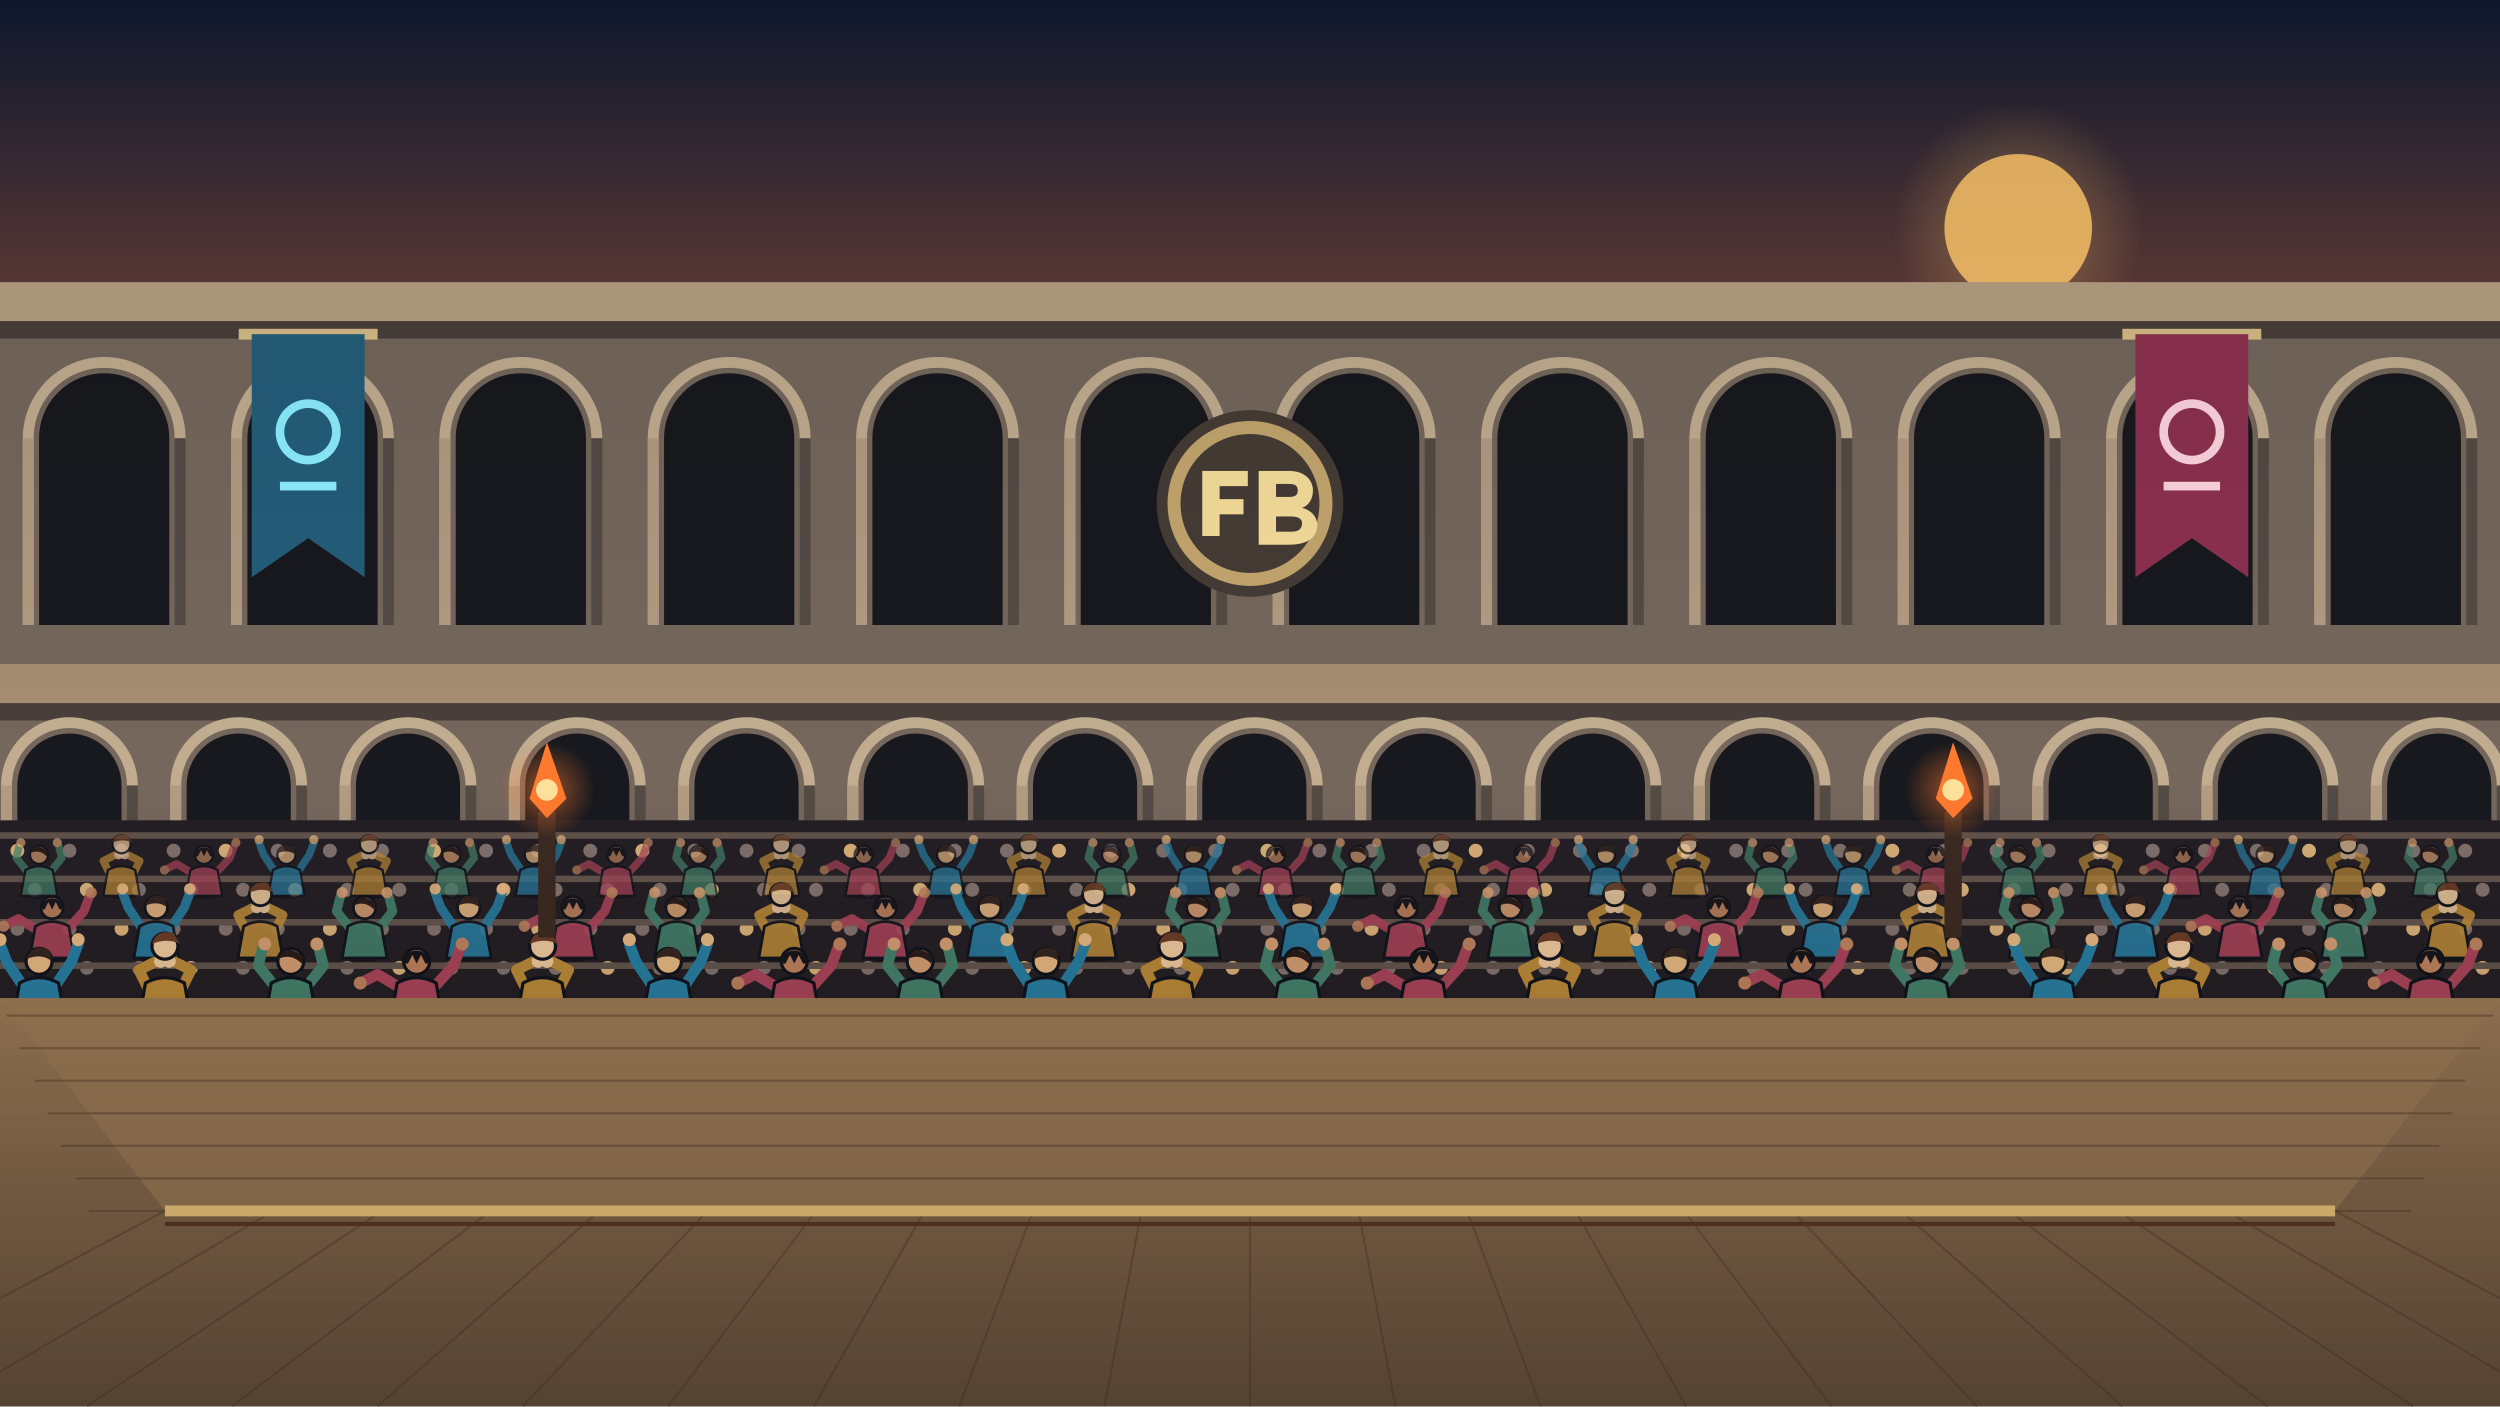
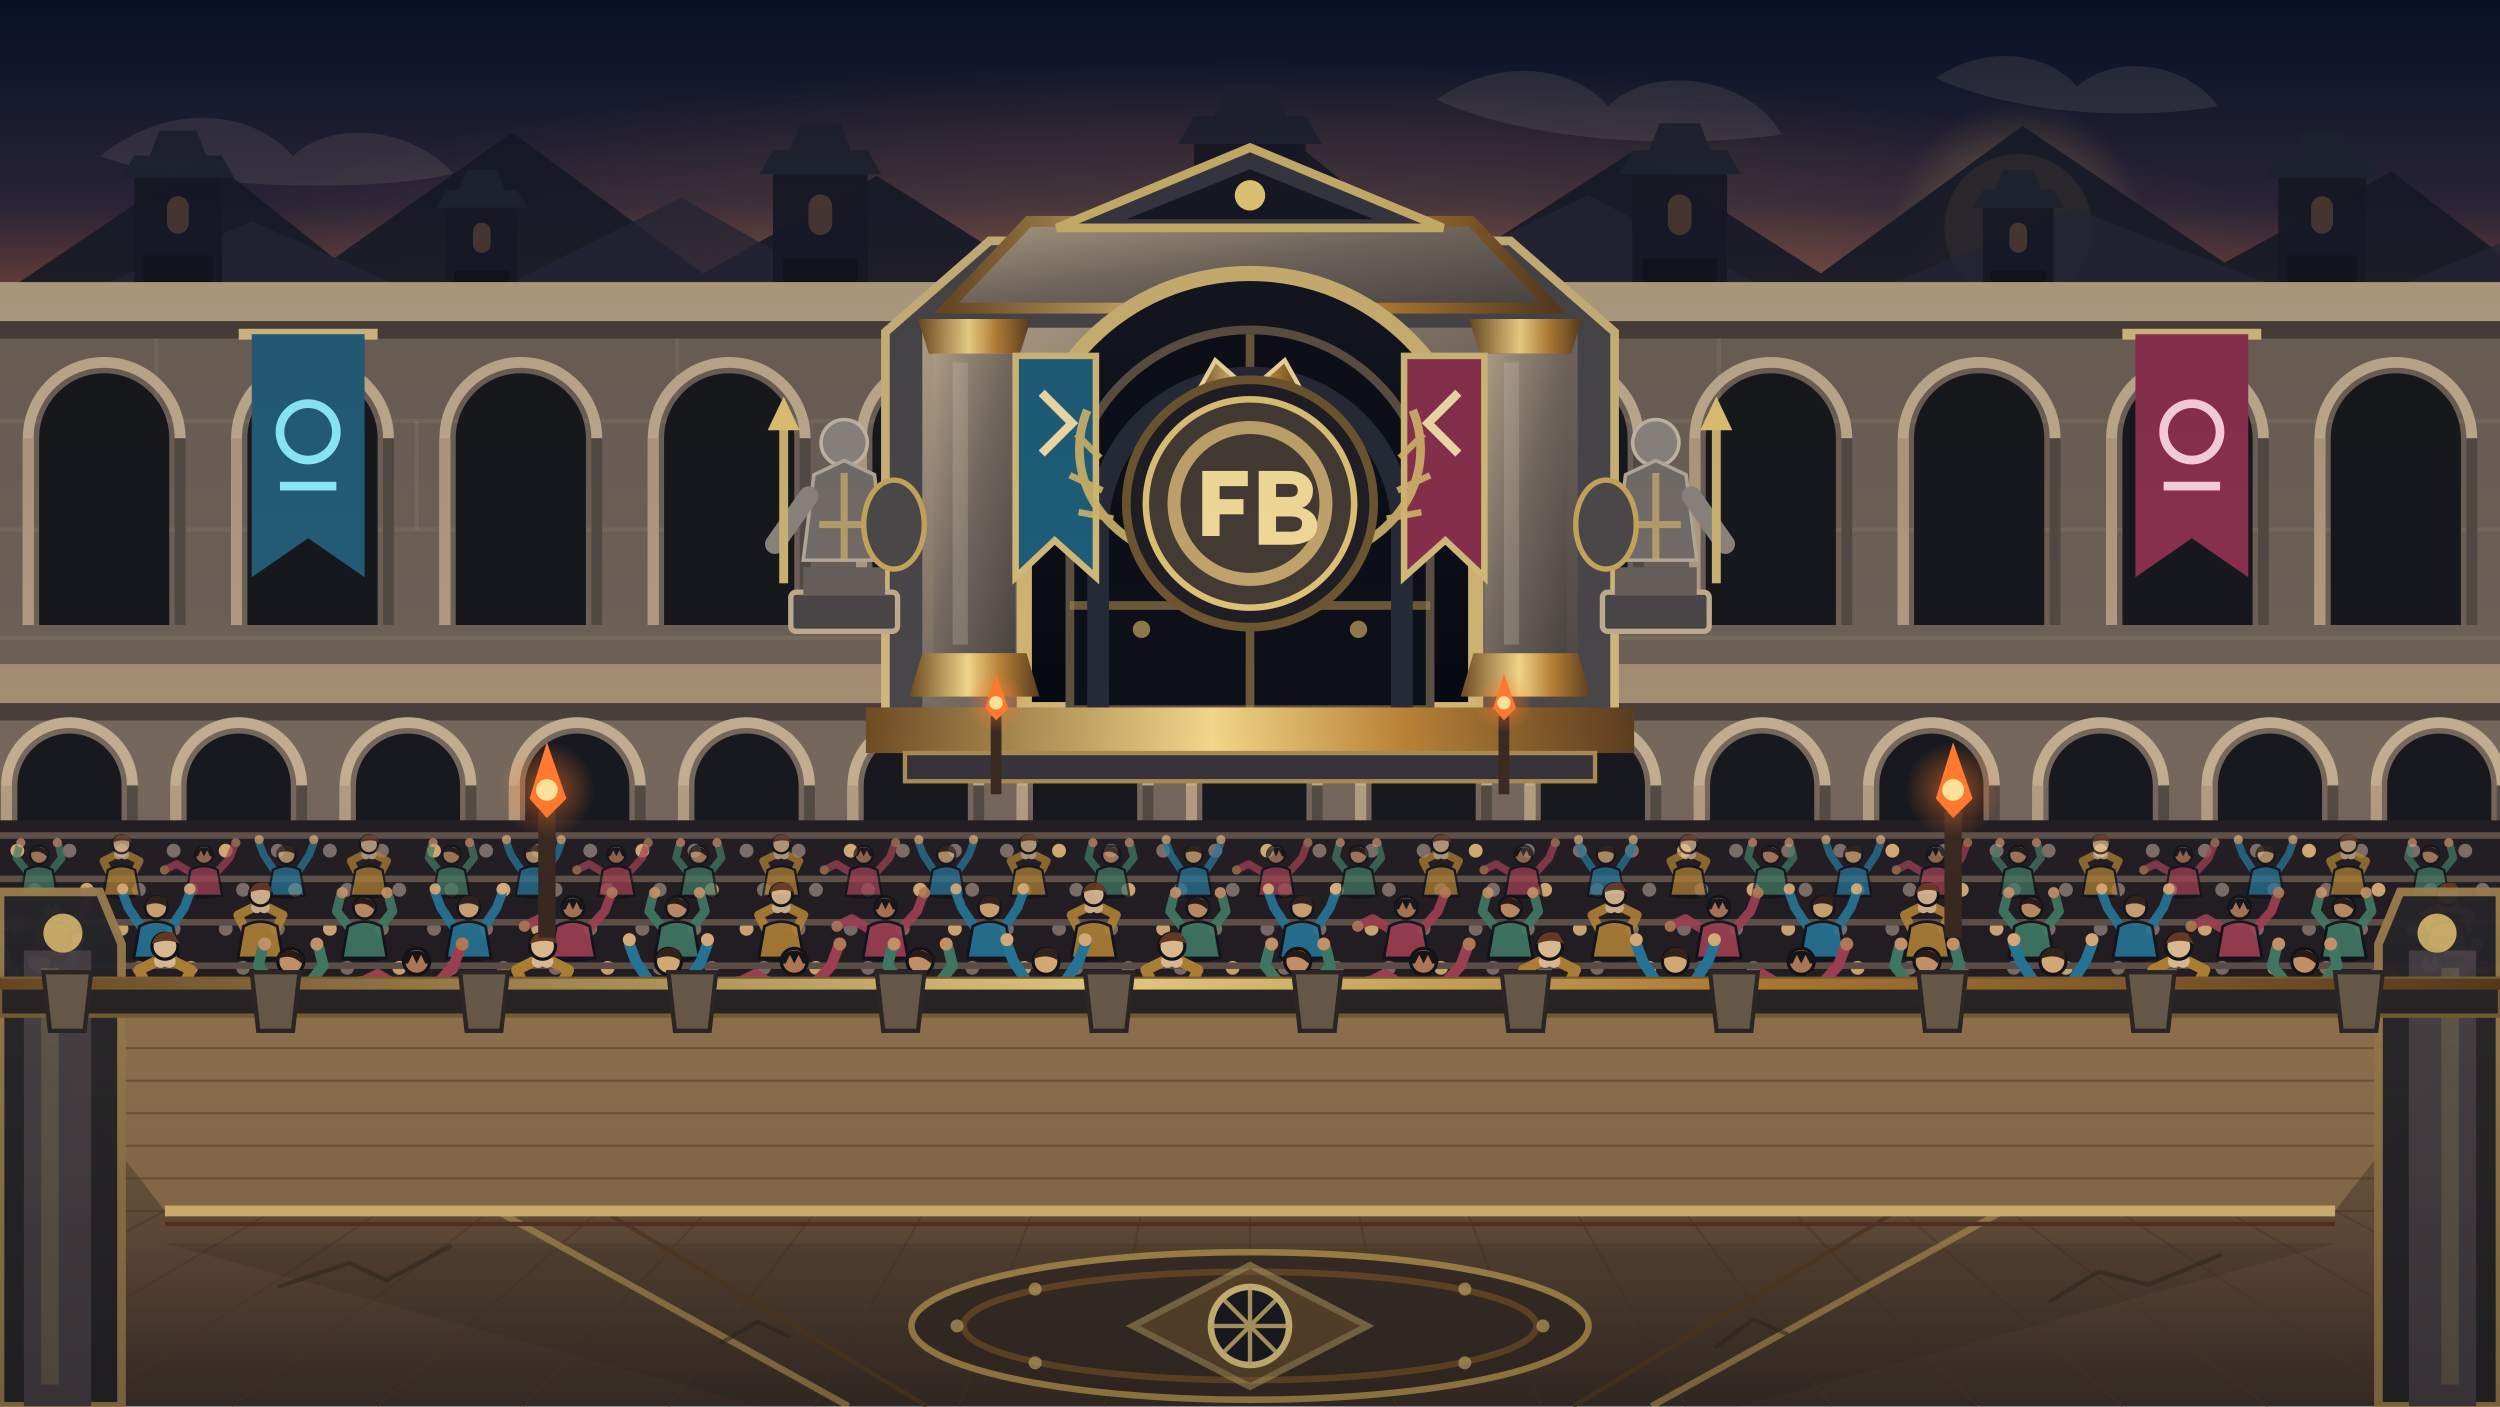
<svg xmlns="http://www.w3.org/2000/svg" xmlns:xlink="http://www.w3.org/1999/xlink" width="1152" height="648" viewBox="0 0 1152 648">
  <defs>
    <linearGradient id="sky" x1="0" y1="0" x2="0" y2="1">
-       <stop offset="0" stop-color="#101a32" />
-       <stop offset="1" stop-color="#72443b" />
+       <stop offset="0" stop-color="#091329" />
+       <stop offset="0.56" stop-color="#2d263b" />
+       <stop offset="1" stop-color="#a35b42" />
    </linearGradient>
    <linearGradient id="sand" x1="0" y1="0" x2="0" y2="1">
-       <stop offset="0" stop-color="#9a7955" />
-       <stop offset="1" stop-color="#6f5843" />
+       <stop offset="0" stop-color="#927353" />
+       <stop offset="0.58" stop-color="#6e5540" />
+       <stop offset="1" stop-color="#44352e" />
+     </linearGradient>
+     <linearGradient id="royal-stone" x1="0" y1="0" x2="1" y2="1">
+       <stop offset="0" stop-color="#b7a58c" />
+       <stop offset="0.48" stop-color="#776b62" />
+       <stop offset="1" stop-color="#4a4543" />
+     </linearGradient>
+     <linearGradient id="gate-depth" x1="0" y1="0" x2="0" y2="1">
+       <stop offset="0" stop-color="#151722" />
+       <stop offset="1" stop-color="#070910" />
+     </linearGradient>
+     <linearGradient id="royal-gold" x1="0" y1="0" x2="1" y2="0">
+       <stop offset="0" stop-color="#6d4b23" />
+       <stop offset="0.45" stop-color="#f4d78a" />
+       <stop offset="0.7" stop-color="#b98237" />
+       <stop offset="1" stop-color="#5a3d20" />
    </linearGradient>
    <radialGradient id="sun-glow">
      <stop offset="0" stop-color="#f4bd69" stop-opacity="0.48" />
      <stop offset="1" stop-color="#f4bd69" stop-opacity="0" />
    </radialGradient>
    <radialGradient id="flame-glow">
      <stop offset="0" stop-color="#ff7a2f" stop-opacity="0.55" />
      <stop offset="1" stop-color="#ff7a2f" stop-opacity="0" />
    </radialGradient>
+     <radialGradient id="horizon-glow">
+       <stop offset="0" stop-color="#ef9e62" stop-opacity="0.32" />
+       <stop offset="1" stop-color="#ef9e62" stop-opacity="0" />
+     </radialGradient>
    <linearGradient id="vignette" x1="0" y1="0" x2="0" y2="1">
      <stop offset="0" stop-color="#000000" stop-opacity="0.12" />
      <stop offset="0.55" stop-color="#000000" stop-opacity="0" />
      <stop offset="1" stop-color="#000000" stop-opacity="0.24" />
    </linearGradient>
    <g id="upper-arch">
      <path d="M-30 116V30A30 30 0 0 1 30 30V116Z" fill="#18191e" />
      <path d="M-35 116V30A35 35 0 0 1 35 30" fill="none" stroke="#c2ad90" stroke-width="5" />
      <line x1="-35" y1="30" x2="-35" y2="116" stroke="#b29c82" stroke-width="5" />
      <line x1="35" y1="30" x2="35" y2="116" stroke="#554b45" stroke-width="5" />
    </g>
    <g id="lower-arch">
      <path d="M-24 92V24A24 24 0 0 1 24 24V92Z" fill="#18191e" />
      <path d="M-29 92V24A29 29 0 0 1 29 24" fill="none" stroke="#c2ad90" stroke-width="5" />
      <line x1="-29" y1="24" x2="-29" y2="92" stroke="#b29c82" stroke-width="5" />
      <line x1="29" y1="24" x2="29" y2="92" stroke="#554b45" stroke-width="5" />
    </g>
    <g id="torch">
      <line x1="0" y1="0" x2="0" y2="-58" stroke="#3b2a22" stroke-width="8" />
      <circle cx="0" cy="-68" r="22" fill="url(#flame-glow)" />
      <path d="M-8-64L0-90L9-64L0-55Z" fill="#ff7a2f" />
      <circle cx="0" cy="-68" r="5" fill="#ffe29a" />
+     </g>
+     <g id="distant-tower">
+       <path d="M-28 78V8H28V78Z" fill="#171a27" />
+       <path d="M-36 8H36L28-6H18L12-22H-12L-18-6H-28Z" fill="#202333" />
+       <rect x="-7" y="20" width="14" height="24" rx="7" fill="#d99355" opacity="0.28" />
+       <path d="M-22 78V58H22V78" fill="#10131e" />
+     </g>
+     <g id="royal-column">
+       <path d="M-26 0H26L21 16H-21Z" fill="url(#royal-gold)" />
+       <rect x="-19" y="16" width="38" height="138" fill="url(#royal-stone)" />
+       <rect x="-10" y="20" width="7" height="130" fill="#ddd0bb" opacity="0.24" />
+       <path d="M-24 154H24L30 174H-30Z" fill="url(#royal-gold)" />
+     </g>
+     <g id="arena-statue">
+       <rect x="-30" y="84" width="60" height="22" rx="3" fill="#4b4748" stroke="#c2ad90" stroke-width="3" />
+       <rect x="-23" y="70" width="46" height="16" fill="#67605d" />
+       <circle cx="0" cy="0" r="13" fill="#8d8580" stroke="#c6b9a8" stroke-width="2" />
+       <path d="M-17 18L0 10L17 18L23 66H-23Z" fill="#756e6b" stroke="#b6aa9a" stroke-width="2" />
+       <path d="M-20 30L-39 57M20 30L39 57" stroke="#8d8580" stroke-width="11" stroke-linecap="round" />
+       <path d="M0 17V66M-14 46H14" stroke="#d1b36e" stroke-width="4" opacity="0.72" />
+       <ellipse cx="28" cy="46" rx="17" ry="25" fill="#4d4a4c" stroke="#c9a85d" stroke-width="3" />
+       <line x1="-34" y1="-12" x2="-34" y2="79" stroke="#d0b574" stroke-width="5" />
+       <path d="M-34-26L-43-7H-25Z" fill="#e3c477" />
    </g>
    <g id="crowd-tile">
      <circle cx="8" cy="14" r="3.2" fill="#d5ad77" />
      <circle cx="32" cy="14" r="3.2" fill="#80706c" />
      <circle cx="56" cy="14" r="3.2" fill="#80706c" />
      <circle cx="80" cy="14" r="3.2" fill="#80706c" />
      <circle cx="16" cy="32" r="3.2" fill="#80706c" />
      <circle cx="40" cy="32" r="3.2" fill="#d5ad77" />
      <circle cx="64" cy="32" r="3.2" fill="#80706c" />
      <circle cx="88" cy="32" r="3.2" fill="#80706c" />
      <circle cx="8" cy="50" r="3.2" fill="#80706c" />
      <circle cx="32" cy="50" r="3.2" fill="#80706c" />
      <circle cx="56" cy="50" r="3.2" fill="#d5ad77" />
      <circle cx="80" cy="50" r="3.2" fill="#80706c" />
      <circle cx="16" cy="68" r="3.2" fill="#80706c" />
      <circle cx="40" cy="68" r="3.2" fill="#80706c" />
      <circle cx="64" cy="68" r="3.2" fill="#80706c" />
      <circle cx="88" cy="68" r="3.2" fill="#d5ad77" />
    </g>
    <g id="spectator-blue">
      <ellipse cx="0" cy="3" rx="12" ry="3" fill="#080a10" opacity="0.6" />
      <path d="M-7-11L-15-23L-18-31M7-11L15-23L18-31" fill="none" stroke="#287c9f" stroke-width="5" stroke-linecap="round" stroke-linejoin="round" />
      <circle cx="-18" cy="-33" r="3" fill="#e2b47f" />
      <circle cx="18" cy="-33" r="3" fill="#e2b47f" />
      <path d="M-9-13Q0-18 9-13L12 4H-12Z" fill="#287c9f" stroke="#11141c" stroke-width="1.5" />
      <circle cx="0" cy="-23" r="6" fill="#e2b47f" stroke="#11141c" stroke-width="1.5" />
      <path d="M-6-24Q-3-32 5-28L6-23Q1-27-6-24Z" fill="#34251f" />
    </g>
    <g id="spectator-red">
      <ellipse cx="0" cy="3" rx="12" ry="3" fill="#080a10" opacity="0.6" />
      <path d="M-8-11L-18-17L-24-14M8-11L17-21L20-29" fill="none" stroke="#a74358" stroke-width="5" stroke-linecap="round" stroke-linejoin="round" />
      <circle cx="-26" cy="-13" r="3" fill="#ba805c" />
      <circle cx="21" cy="-31" r="3" fill="#ba805c" />
      <path d="M-9-13Q0-18 9-13L12 4H-12Z" fill="#a74358" stroke="#11141c" stroke-width="1.5" />
      <circle cx="0" cy="-23" r="6" fill="#ba805c" stroke="#11141c" stroke-width="1.5" />
      <path d="M-6-25Q0-31 6-25V-22H4L2-26L0-22L-2-26L-4-22H-6Z" fill="#17151b" />
    </g>
    <g id="spectator-gold">
      <ellipse cx="0" cy="3" rx="12" ry="3" fill="#080a10" opacity="0.6" />
      <path d="M-8-11L-12-19L-4-23M8-11L12-19L4-23" fill="none" stroke="#b88738" stroke-width="5" stroke-linecap="round" stroke-linejoin="round" />
      <circle cx="-2" cy="-23" r="3" fill="#e8c49a" />
      <circle cx="2" cy="-23" r="3" fill="#e8c49a" />
      <path d="M-9-13Q0-18 9-13L12 4H-12Z" fill="#b88738" stroke="#11141c" stroke-width="1.5" />
      <circle cx="0" cy="-30" r="6" fill="#e8c49a" stroke="#11141c" stroke-width="1.5" />
      <path d="M-6-31Q-4-38 4-36L7-31Q1-34-6-31Z" fill="#6a3d27" />
    </g>
    <g id="spectator-green">
      <ellipse cx="0" cy="3" rx="12" ry="3" fill="#080a10" opacity="0.6" />
      <path d="M-7-11L-15-21L-13-29M7-11L15-21L13-29" fill="none" stroke="#447f6a" stroke-width="5" stroke-linecap="round" stroke-linejoin="round" />
      <circle cx="-12" cy="-31" r="3" fill="#d09a6f" />
      <circle cx="12" cy="-31" r="3" fill="#d09a6f" />
      <path d="M-9-13Q0-18 9-13L12 4H-12Z" fill="#447f6a" stroke="#11141c" stroke-width="1.5" />
      <circle cx="0" cy="-23" r="6" fill="#d09a6f" stroke="#11141c" stroke-width="1.5" />
      <path d="M-6-24Q-2-32 6-25L5-22Q0-27-6-24Z" fill="#2a1c19" />
    </g>
  </defs>
  <rect width="1152" height="648" fill="#071018" />
  <rect width="1152" height="168" fill="url(#sky)" />
+   <ellipse cx="576" cy="146" rx="520" ry="118" fill="url(#horizon-glow)" />
  <circle cx="930" cy="105" r="58" fill="url(#sun-glow)" />
  <circle cx="930" cy="105" r="34" fill="#f4bd69" />
+   <g fill="#d8c4bd" opacity="0.12">
+     <path d="M46 72C80 45 118 52 135 72C151 56 188 57 209 80C176 88 94 89 46 72Z" />
+     <path d="M662 46C691 25 726 31 741 49C762 28 807 36 821 62C779 68 708 67 662 46Z" />
+     <path d="M892 36C915 20 944 24 957 40C975 24 1008 29 1022 49C987 55 932 54 892 36Z" />
+   </g>
+   <path d="M0 136L95 72L154 119L236 61L324 126L404 81L486 133L585 56L668 124L752 70L839 126L932 58L1025 121L1102 79L1152 117V168H0Z" fill="#171b2a" opacity="0.9" />
+   <path d="M0 151L116 102L210 143L314 91L408 145L515 98L614 146L732 90L837 145L955 96L1078 143L1152 112V168H0Z" fill="#262638" opacity="0.78" />
+   <g opacity="0.94">
+     <use xlink:href="#distant-tower" transform="translate(82 76) scale(.72)" />
+     <use xlink:href="#distant-tower" transform="translate(222 91) scale(.58)" />
+     <use xlink:href="#distant-tower" transform="translate(378 74) scale(.78)" />
+     <use xlink:href="#distant-tower" transform="translate(576 59) scale(.92)" />
+     <use xlink:href="#distant-tower" transform="translate(774 74) scale(.78)" />
+     <use xlink:href="#distant-tower" transform="translate(930 91) scale(.58)" />
+     <use xlink:href="#distant-tower" transform="translate(1070 76) scale(.72)" />
+   </g>
+   <path d="M0 131H1152V145H0Z" fill="#252735" />
+   <path d="M0 131H1152" stroke="#d8bb77" stroke-width="2" opacity="0.44" />
  <rect x="0" y="138" width="1152" height="244" fill="#75675c" />
  <rect x="0" y="130" width="1152" height="18" fill="#b6a184" />
  <rect x="0" y="148" width="1152" height="8" fill="#493f3b" />
  <rect x="0" y="306" width="1152" height="18" fill="#a58e73" />
  <rect x="0" y="324" width="1152" height="8" fill="#493f3b" />
+   <g fill="none" stroke="#d4c2a8" stroke-opacity="0.12" stroke-width="2">
+     <path d="M0 194H1152M0 244H1152M0 294H1152" />
+     <path d="M72 156V194M192 194V244M312 156V194M432 194V244M552 156V194M672 194V244M792 156V194M912 194V244M1032 156V194" />
+   </g>
+   <rect x="0" y="156" width="1152" height="150" fill="#1a1820" opacity="0.08" />
  <use xlink:href="#upper-arch" transform="translate(48 172)" />
  <use xlink:href="#upper-arch" transform="translate(144 172)" />
  <use xlink:href="#upper-arch" transform="translate(240 172)" />
  <use xlink:href="#upper-arch" transform="translate(336 172)" />
  <use xlink:href="#upper-arch" transform="translate(432 172)" />
  <use xlink:href="#upper-arch" transform="translate(528 172)" />
  <use xlink:href="#upper-arch" transform="translate(624 172)" />
  <use xlink:href="#upper-arch" transform="translate(720 172)" />
  <use xlink:href="#upper-arch" transform="translate(816 172)" />
  <use xlink:href="#upper-arch" transform="translate(912 172)" />
  <use xlink:href="#upper-arch" transform="translate(1008 172)" />
  <use xlink:href="#upper-arch" transform="translate(1104 172)" />
  <use xlink:href="#lower-arch" transform="translate(32 338)" />
  <use xlink:href="#lower-arch" transform="translate(110 338)" />
  <use xlink:href="#lower-arch" transform="translate(188 338)" />
  <use xlink:href="#lower-arch" transform="translate(266 338)" />
  <use xlink:href="#lower-arch" transform="translate(344 338)" />
  <use xlink:href="#lower-arch" transform="translate(422 338)" />
  <use xlink:href="#lower-arch" transform="translate(500 338)" />
  <use xlink:href="#lower-arch" transform="translate(578 338)" />
  <use xlink:href="#lower-arch" transform="translate(656 338)" />
  <use xlink:href="#lower-arch" transform="translate(734 338)" />
  <use xlink:href="#lower-arch" transform="translate(812 338)" />
  <use xlink:href="#lower-arch" transform="translate(890 338)" />
  <use xlink:href="#lower-arch" transform="translate(968 338)" />
  <use xlink:href="#lower-arch" transform="translate(1046 338)" />
  <use xlink:href="#lower-arch" transform="translate(1124 338)" />
+   <g id="grand-royal-gate">
+     <path d="M408 153L456 111H696L744 153V334H408Z" fill="#49474a" stroke="#d0b77d" stroke-width="4" />
+     <path d="M436 142L474 102H678L716 142Z" fill="url(#royal-stone)" stroke="url(#royal-gold)" stroke-width="5" />
+     <path d="M487 105L576 68L665 105Z" fill="#393944" stroke="#d4b86f" stroke-width="4" />
+     <path d="M519 101L576 78L633 101Z" fill="#171a27" />
+     <circle cx="576" cy="90" r="7" fill="#f1d27c" />
+     <rect x="425" y="151" width="302" height="183" fill="url(#royal-stone)" />
+     <path d="M472 327V230A104 104 0 0 1 680 230V327Z" fill="url(#gate-depth)" stroke="#d2b675" stroke-width="7" />
+     <path d="M493 327V235A83 83 0 0 1 659 235V327Z" fill="#0d1019" stroke="#5d5144" stroke-width="4" />
+     <path d="M576 154V327M493 279H659" stroke="#a8874d" stroke-width="4" opacity="0.62" />
+     <path d="M506 327V244A70 70 0 0 1 576 174M646 327V244A70 70 0 0 0 576 174" fill="none" stroke="#272b38" stroke-width="10" />
+     <g fill="#c2a55e" opacity="0.72">
+       <circle cx="526" cy="252" r="4" />
+       <circle cx="626" cy="252" r="4" />
+       <circle cx="526" cy="290" r="4" />
+       <circle cx="626" cy="290" r="4" />
+     </g>
+     <use xlink:href="#royal-column" transform="translate(449 147)" />
+     <use xlink:href="#royal-column" transform="translate(703 147)" />
+     <path d="M399 326H753V347H399Z" fill="url(#royal-gold)" />
+     <path d="M417 347H735V360H417Z" fill="#373338" stroke="#a88b52" stroke-width="2" />
+     <g transform="translate(389 204) scale(.82)">
+       <use xlink:href="#arena-statue" />
+     </g>
+     <g transform="translate(763 204) scale(-.82 .82)">
+       <use xlink:href="#arena-statue" />
+     </g>
+     <path d="M468 164H505V266L486 249L468 266Z" fill="#1f5f7b" stroke="#d5bd7b" stroke-width="3" />
+     <path d="M647 164H684V266L666 249L647 266Z" fill="#8a304e" stroke="#d5bd7b" stroke-width="3" />
+     <path d="M480 181L494 195L480 209M672 181L658 195L672 209" fill="none" stroke="#f2dfaa" stroke-width="4" />
+     <use xlink:href="#torch" transform="translate(459 366) scale(.62)" />
+     <use xlink:href="#torch" transform="translate(693 366) scale(.62)" />
+   </g>
  <g transform="translate(116 154)">
    <line x1="-6" y1="0" x2="58" y2="0" stroke="#d7bd88" stroke-width="5" />
    <path d="M0 0H52V112L26 94L0 112Z" fill="#245e7a" />
    <circle cx="26" cy="45" r="13" fill="none" stroke="#8defff" stroke-width="4" />
    <line x1="13" y1="70" x2="39" y2="70" stroke="#8defff" stroke-width="4" />
  </g>
  <g transform="translate(984 154)">
    <line x1="-6" y1="0" x2="58" y2="0" stroke="#d7bd88" stroke-width="5" />
    <path d="M0 0H52V112L26 94L0 112Z" fill="#8d3150" />
    <circle cx="26" cy="45" r="13" fill="none" stroke="#ffd5e2" stroke-width="4" />
    <line x1="13" y1="70" x2="39" y2="70" stroke="#ffd5e2" stroke-width="4" />
  </g>
+   <g opacity="0.9" stroke="#d6b96d" fill="none" stroke-width="4">
+     <path d="M523 250C500 236 492 211 501 189M629 250C652 236 660 211 651 189" />
+     <path d="M513 239L497 236M508 226L493 219M507 211L496 200M639 239L655 236M644 226L659 219M645 211L656 200" stroke-width="3" />
+   </g>
+   <path d="M550 184L560 166L576 180L592 166L602 184Z" fill="url(#royal-gold)" stroke="#f3daa0" stroke-width="2" />
+   <circle cx="576" cy="232" r="57" fill="#201f25" stroke="#6f5731" stroke-width="4" />
+   <circle cx="576" cy="232" r="48" fill="#463c36" stroke="#e1c578" stroke-width="3" />
  <circle cx="576" cy="232" r="43" fill="#463c36" />
  <circle cx="576" cy="232" r="35" fill="none" stroke="#c4a66e" stroke-width="6" />
  <path d="M554 247V217H575V224H562V230H573V237H562V247ZM580 247V217H594C601 217 605 221 605 226C605 230 603 233 600 234C604 235 607 238 607 242C607 248 602 251 594 251H580ZM588 229H594C597 229 598 228 598 226C598 224 597 223 594 223H588ZM588 245H595C598 245 600 244 600 241C600 239 598 238 595 238H588Z" fill="#f7df9b" />
  <rect x="0" y="378" width="1152" height="84" fill="#241f24" />
  <use xlink:href="#crowd-tile" transform="translate(0 378)" />
  <use xlink:href="#crowd-tile" transform="translate(96 378)" />
  <use xlink:href="#crowd-tile" transform="translate(192 378)" />
  <use xlink:href="#crowd-tile" transform="translate(288 378)" />
  <use xlink:href="#crowd-tile" transform="translate(384 378)" />
  <use xlink:href="#crowd-tile" transform="translate(480 378)" />
  <use xlink:href="#crowd-tile" transform="translate(576 378)" />
  <use xlink:href="#crowd-tile" transform="translate(672 378)" />
  <use xlink:href="#crowd-tile" transform="translate(768 378)" />
  <use xlink:href="#crowd-tile" transform="translate(864 378)" />
  <use xlink:href="#crowd-tile" transform="translate(960 378)" />
  <use xlink:href="#crowd-tile" transform="translate(1056 378)" />
  <line x1="0" y1="385" x2="1152" y2="385" stroke="#61534b" stroke-width="3" />
  <line x1="0" y1="405" x2="1152" y2="405" stroke="#61534b" stroke-width="3" />
  <line x1="0" y1="425" x2="1152" y2="425" stroke="#61534b" stroke-width="3" />
  <line x1="0" y1="445" x2="1152" y2="445" stroke="#61534b" stroke-width="3" />
  <g opacity="0.72">
    <use xlink:href="#spectator-green" transform="translate(18 410) scale(.7)" />
    <use xlink:href="#spectator-gold" transform="translate(56 410) scale(.7)" />
    <use xlink:href="#spectator-red" transform="translate(94 410) scale(.7)" />
    <use xlink:href="#spectator-blue" transform="translate(132 410) scale(.7)" />
    <use xlink:href="#spectator-gold" transform="translate(170 410) scale(.7)" />
    <use xlink:href="#spectator-green" transform="translate(208 410) scale(.7)" />
    <use xlink:href="#spectator-blue" transform="translate(246 410) scale(.7)" />
    <use xlink:href="#spectator-red" transform="translate(284 410) scale(.7)" />
    <use xlink:href="#spectator-green" transform="translate(322 410) scale(.7)" />
    <use xlink:href="#spectator-gold" transform="translate(360 410) scale(.7)" />
    <use xlink:href="#spectator-red" transform="translate(398 410) scale(.7)" />
    <use xlink:href="#spectator-blue" transform="translate(436 410) scale(.7)" />
    <use xlink:href="#spectator-gold" transform="translate(474 410) scale(.7)" />
    <use xlink:href="#spectator-green" transform="translate(512 410) scale(.7)" />
    <use xlink:href="#spectator-blue" transform="translate(550 410) scale(.7)" />
    <use xlink:href="#spectator-red" transform="translate(588 410) scale(.7)" />
    <use xlink:href="#spectator-green" transform="translate(626 410) scale(.7)" />
    <use xlink:href="#spectator-gold" transform="translate(664 410) scale(.7)" />
    <use xlink:href="#spectator-red" transform="translate(702 410) scale(.7)" />
    <use xlink:href="#spectator-blue" transform="translate(740 410) scale(.7)" />
    <use xlink:href="#spectator-gold" transform="translate(778 410) scale(.7)" />
    <use xlink:href="#spectator-green" transform="translate(816 410) scale(.7)" />
    <use xlink:href="#spectator-blue" transform="translate(854 410) scale(.7)" />
    <use xlink:href="#spectator-red" transform="translate(892 410) scale(.7)" />
    <use xlink:href="#spectator-green" transform="translate(930 410) scale(.7)" />
    <use xlink:href="#spectator-gold" transform="translate(968 410) scale(.7)" />
    <use xlink:href="#spectator-red" transform="translate(1006 410) scale(.7)" />
    <use xlink:href="#spectator-blue" transform="translate(1044 410) scale(.7)" />
    <use xlink:href="#spectator-gold" transform="translate(1082 410) scale(.7)" />
    <use xlink:href="#spectator-green" transform="translate(1120 410) scale(.7)" />
  </g>
  <g opacity="0.9">
    <use xlink:href="#spectator-red" transform="translate(24 438) scale(.86)" />
    <use xlink:href="#spectator-blue" transform="translate(72 438) scale(.86)" />
    <use xlink:href="#spectator-gold" transform="translate(120 438) scale(.86)" />
    <use xlink:href="#spectator-green" transform="translate(168 438) scale(.86)" />
    <use xlink:href="#spectator-blue" transform="translate(216 438) scale(.86)" />
    <use xlink:href="#spectator-red" transform="translate(264 438) scale(.86)" />
    <use xlink:href="#spectator-green" transform="translate(312 438) scale(.86)" />
    <use xlink:href="#spectator-gold" transform="translate(360 438) scale(.86)" />
    <use xlink:href="#spectator-red" transform="translate(408 438) scale(.86)" />
    <use xlink:href="#spectator-blue" transform="translate(456 438) scale(.86)" />
    <use xlink:href="#spectator-gold" transform="translate(504 438) scale(.86)" />
    <use xlink:href="#spectator-green" transform="translate(552 438) scale(.86)" />
    <use xlink:href="#spectator-blue" transform="translate(600 438) scale(.86)" />
    <use xlink:href="#spectator-red" transform="translate(648 438) scale(.86)" />
    <use xlink:href="#spectator-green" transform="translate(696 438) scale(.86)" />
    <use xlink:href="#spectator-gold" transform="translate(744 438) scale(.86)" />
    <use xlink:href="#spectator-red" transform="translate(792 438) scale(.86)" />
    <use xlink:href="#spectator-blue" transform="translate(840 438) scale(.86)" />
    <use xlink:href="#spectator-gold" transform="translate(888 438) scale(.86)" />
    <use xlink:href="#spectator-green" transform="translate(936 438) scale(.86)" />
    <use xlink:href="#spectator-blue" transform="translate(984 438) scale(.86)" />
    <use xlink:href="#spectator-red" transform="translate(1032 438) scale(.86)" />
    <use xlink:href="#spectator-green" transform="translate(1080 438) scale(.86)" />
    <use xlink:href="#spectator-gold" transform="translate(1128 438) scale(.86)" />
  </g>
  <g>
    <use xlink:href="#spectator-blue" transform="translate(18 466)" />
    <use xlink:href="#spectator-gold" transform="translate(76 466)" />
    <use xlink:href="#spectator-green" transform="translate(134 466)" />
    <use xlink:href="#spectator-red" transform="translate(192 466)" />
    <use xlink:href="#spectator-gold" transform="translate(250 466)" />
    <use xlink:href="#spectator-blue" transform="translate(308 466)" />
    <use xlink:href="#spectator-red" transform="translate(366 466)" />
    <use xlink:href="#spectator-green" transform="translate(424 466)" />
    <use xlink:href="#spectator-blue" transform="translate(482 466)" />
    <use xlink:href="#spectator-gold" transform="translate(540 466)" />
    <use xlink:href="#spectator-green" transform="translate(598 466)" />
    <use xlink:href="#spectator-red" transform="translate(656 466)" />
    <use xlink:href="#spectator-gold" transform="translate(714 466)" />
    <use xlink:href="#spectator-blue" transform="translate(772 466)" />
    <use xlink:href="#spectator-red" transform="translate(830 466)" />
    <use xlink:href="#spectator-green" transform="translate(888 466)" />
    <use xlink:href="#spectator-blue" transform="translate(946 466)" />
    <use xlink:href="#spectator-gold" transform="translate(1004 466)" />
    <use xlink:href="#spectator-green" transform="translate(1062 466)" />
    <use xlink:href="#spectator-red" transform="translate(1120 466)" />
  </g>
  <use xlink:href="#torch" transform="translate(252 432)" />
  <use xlink:href="#torch" transform="translate(900 432)" />
  <rect x="0" y="460" width="1152" height="188" fill="url(#sand)" />
  <path d="M0 460H1152L1076 558H76Z" fill="#9a7955" />
  <g fill="none" stroke="#59402e" stroke-opacity="0.48">
    <line x1="3" y1="468" x2="1149" y2="468" />
    <line x1="9" y1="483" x2="1143" y2="483" />
    <line x1="16" y1="498" x2="1136" y2="498" />
    <line x1="22" y1="513" x2="1130" y2="513" />
    <line x1="28" y1="528" x2="1124" y2="528" />
    <line x1="35" y1="543" x2="1117" y2="543" />
    <line x1="41" y1="558" x2="1111" y2="558" />
    <line x1="76" y1="558" x2="-94" y2="648" />
    <line x1="126" y1="558" x2="-27" y2="648" />
    <line x1="176" y1="558" x2="40" y2="648" />
    <line x1="226" y1="558" x2="107" y2="648" />
    <line x1="276" y1="558" x2="174" y2="648" />
    <line x1="326" y1="558" x2="241" y2="648" />
    <line x1="376" y1="558" x2="308" y2="648" />
    <line x1="426" y1="558" x2="375" y2="648" />
    <line x1="476" y1="558" x2="442" y2="648" />
    <line x1="526" y1="558" x2="509" y2="648" />
    <line x1="576" y1="558" x2="576" y2="648" />
    <line x1="626" y1="558" x2="643" y2="648" />
    <line x1="676" y1="558" x2="710" y2="648" />
    <line x1="726" y1="558" x2="777" y2="648" />
    <line x1="776" y1="558" x2="844" y2="648" />
    <line x1="826" y1="558" x2="911" y2="648" />
    <line x1="876" y1="558" x2="978" y2="648" />
    <line x1="926" y1="558" x2="1045" y2="648" />
    <line x1="976" y1="558" x2="1112" y2="648" />
    <line x1="1026" y1="558" x2="1179" y2="648" />
    <line x1="1076" y1="558" x2="1246" y2="648" />
  </g>
+   <g id="royal-floor-inlay">
+     <path d="M76 573L350 648H802L1076 573" fill="#2d2522" opacity="0.18" />
+     <path d="M229 558L391 648M923 558L761 648" fill="none" stroke="#d3ae5f" stroke-width="3" opacity="0.62" />
+     <path d="M278 558L427 648M874 558L725 648" fill="none" stroke="#5c4023" stroke-width="2" opacity="0.8" />
+     <ellipse cx="576" cy="611" rx="156" ry="34" fill="#3b2f29" opacity="0.84" stroke="#caa657" stroke-width="3" />
+     <ellipse cx="576" cy="611" rx="132" ry="25" fill="none" stroke="#73522c" stroke-width="3" />
+     <path d="M576 583L630 611L576 639L522 611Z" fill="#8c6838" opacity="0.5" stroke="#e1c477" stroke-width="3" />
+     <circle cx="576" cy="611" r="18" fill="#1e2028" stroke="#f0d58c" stroke-width="3" />
+     <path d="M576 593V629M558 611H594M564 599L588 623M588 599L564 623" stroke="#e8cb7c" stroke-width="2" opacity="0.86" />
+     <g fill="#eccd7a" opacity="0.66">
+       <circle cx="441" cy="611" r="3" />
+       <circle cx="711" cy="611" r="3" />
+       <circle cx="477" cy="594" r="3" />
+       <circle cx="675" cy="594" r="3" />
+       <circle cx="477" cy="628" r="3" />
+       <circle cx="675" cy="628" r="3" />
+     </g>
+   </g>
+   <g fill="none" stroke="#352923" stroke-width="2" opacity="0.5">
+     <path d="M128 593L161 582L178 590L208 574" />
+     <path d="M944 600L967 586L990 592L1024 578" />
+     <path d="M332 619L349 609L364 616" />
+     <path d="M790 621L808 608L824 615" />
+   </g>
  <line x1="76" y1="558" x2="1076" y2="558" stroke="#f2ca7f" stroke-width="5" />
  <line x1="76" y1="564" x2="1076" y2="564" stroke="#5e3928" stroke-width="2" />
+   <g id="foreground-royal-pillars" opacity="0.96">
+     <path d="M0 411H46L56 435V648H0Z" fill="#28262b" stroke="#9f8150" stroke-width="4" />
+     <path d="M11 438H42V648H11Z" fill="#494348" />
+     <path d="M19 446H27V638H19Z" fill="#c2a66d" opacity="0.24" />
+     <path d="M1152 411H1106L1096 435V648H1152Z" fill="#28262b" stroke="#9f8150" stroke-width="4" />
+     <path d="M1141 438H1110V648H1141Z" fill="#494348" />
+     <path d="M1133 446H1125V638H1133Z" fill="#c2a66d" opacity="0.24" />
+     <circle cx="29" cy="430" r="9" fill="#d3b66f" />
+     <circle cx="1123" cy="430" r="9" fill="#d3b66f" />
+   </g>
+   <g id="royal-balustrade">
+     <rect x="0" y="451" width="1152" height="17" fill="#2b2728" stroke="#806338" stroke-width="2" />
+     <rect x="0" y="451" width="1152" height="5" fill="url(#royal-gold)" />
+     <g fill="#6f604e" stroke="#2f2928" stroke-width="2">
+       <path d="M20 448H42L39 475H23Z" />
+       <path d="M116 448H138L135 475H119Z" />
+       <path d="M212 448H234L231 475H215Z" />
+       <path d="M308 448H330L327 475H311Z" />
+       <path d="M404 448H426L423 475H407Z" />
+       <path d="M500 448H522L519 475H503Z" />
+       <path d="M596 448H618L615 475H599Z" />
+       <path d="M692 448H714L711 475H695Z" />
+       <path d="M788 448H810L807 475H791Z" />
+       <path d="M884 448H906L903 475H887Z" />
+       <path d="M980 448H1002L999 475H983Z" />
+       <path d="M1076 448H1098L1095 475H1079Z" />
+     </g>
+   </g>
  <rect width="1152" height="648" fill="url(#vignette)" />
</svg>
